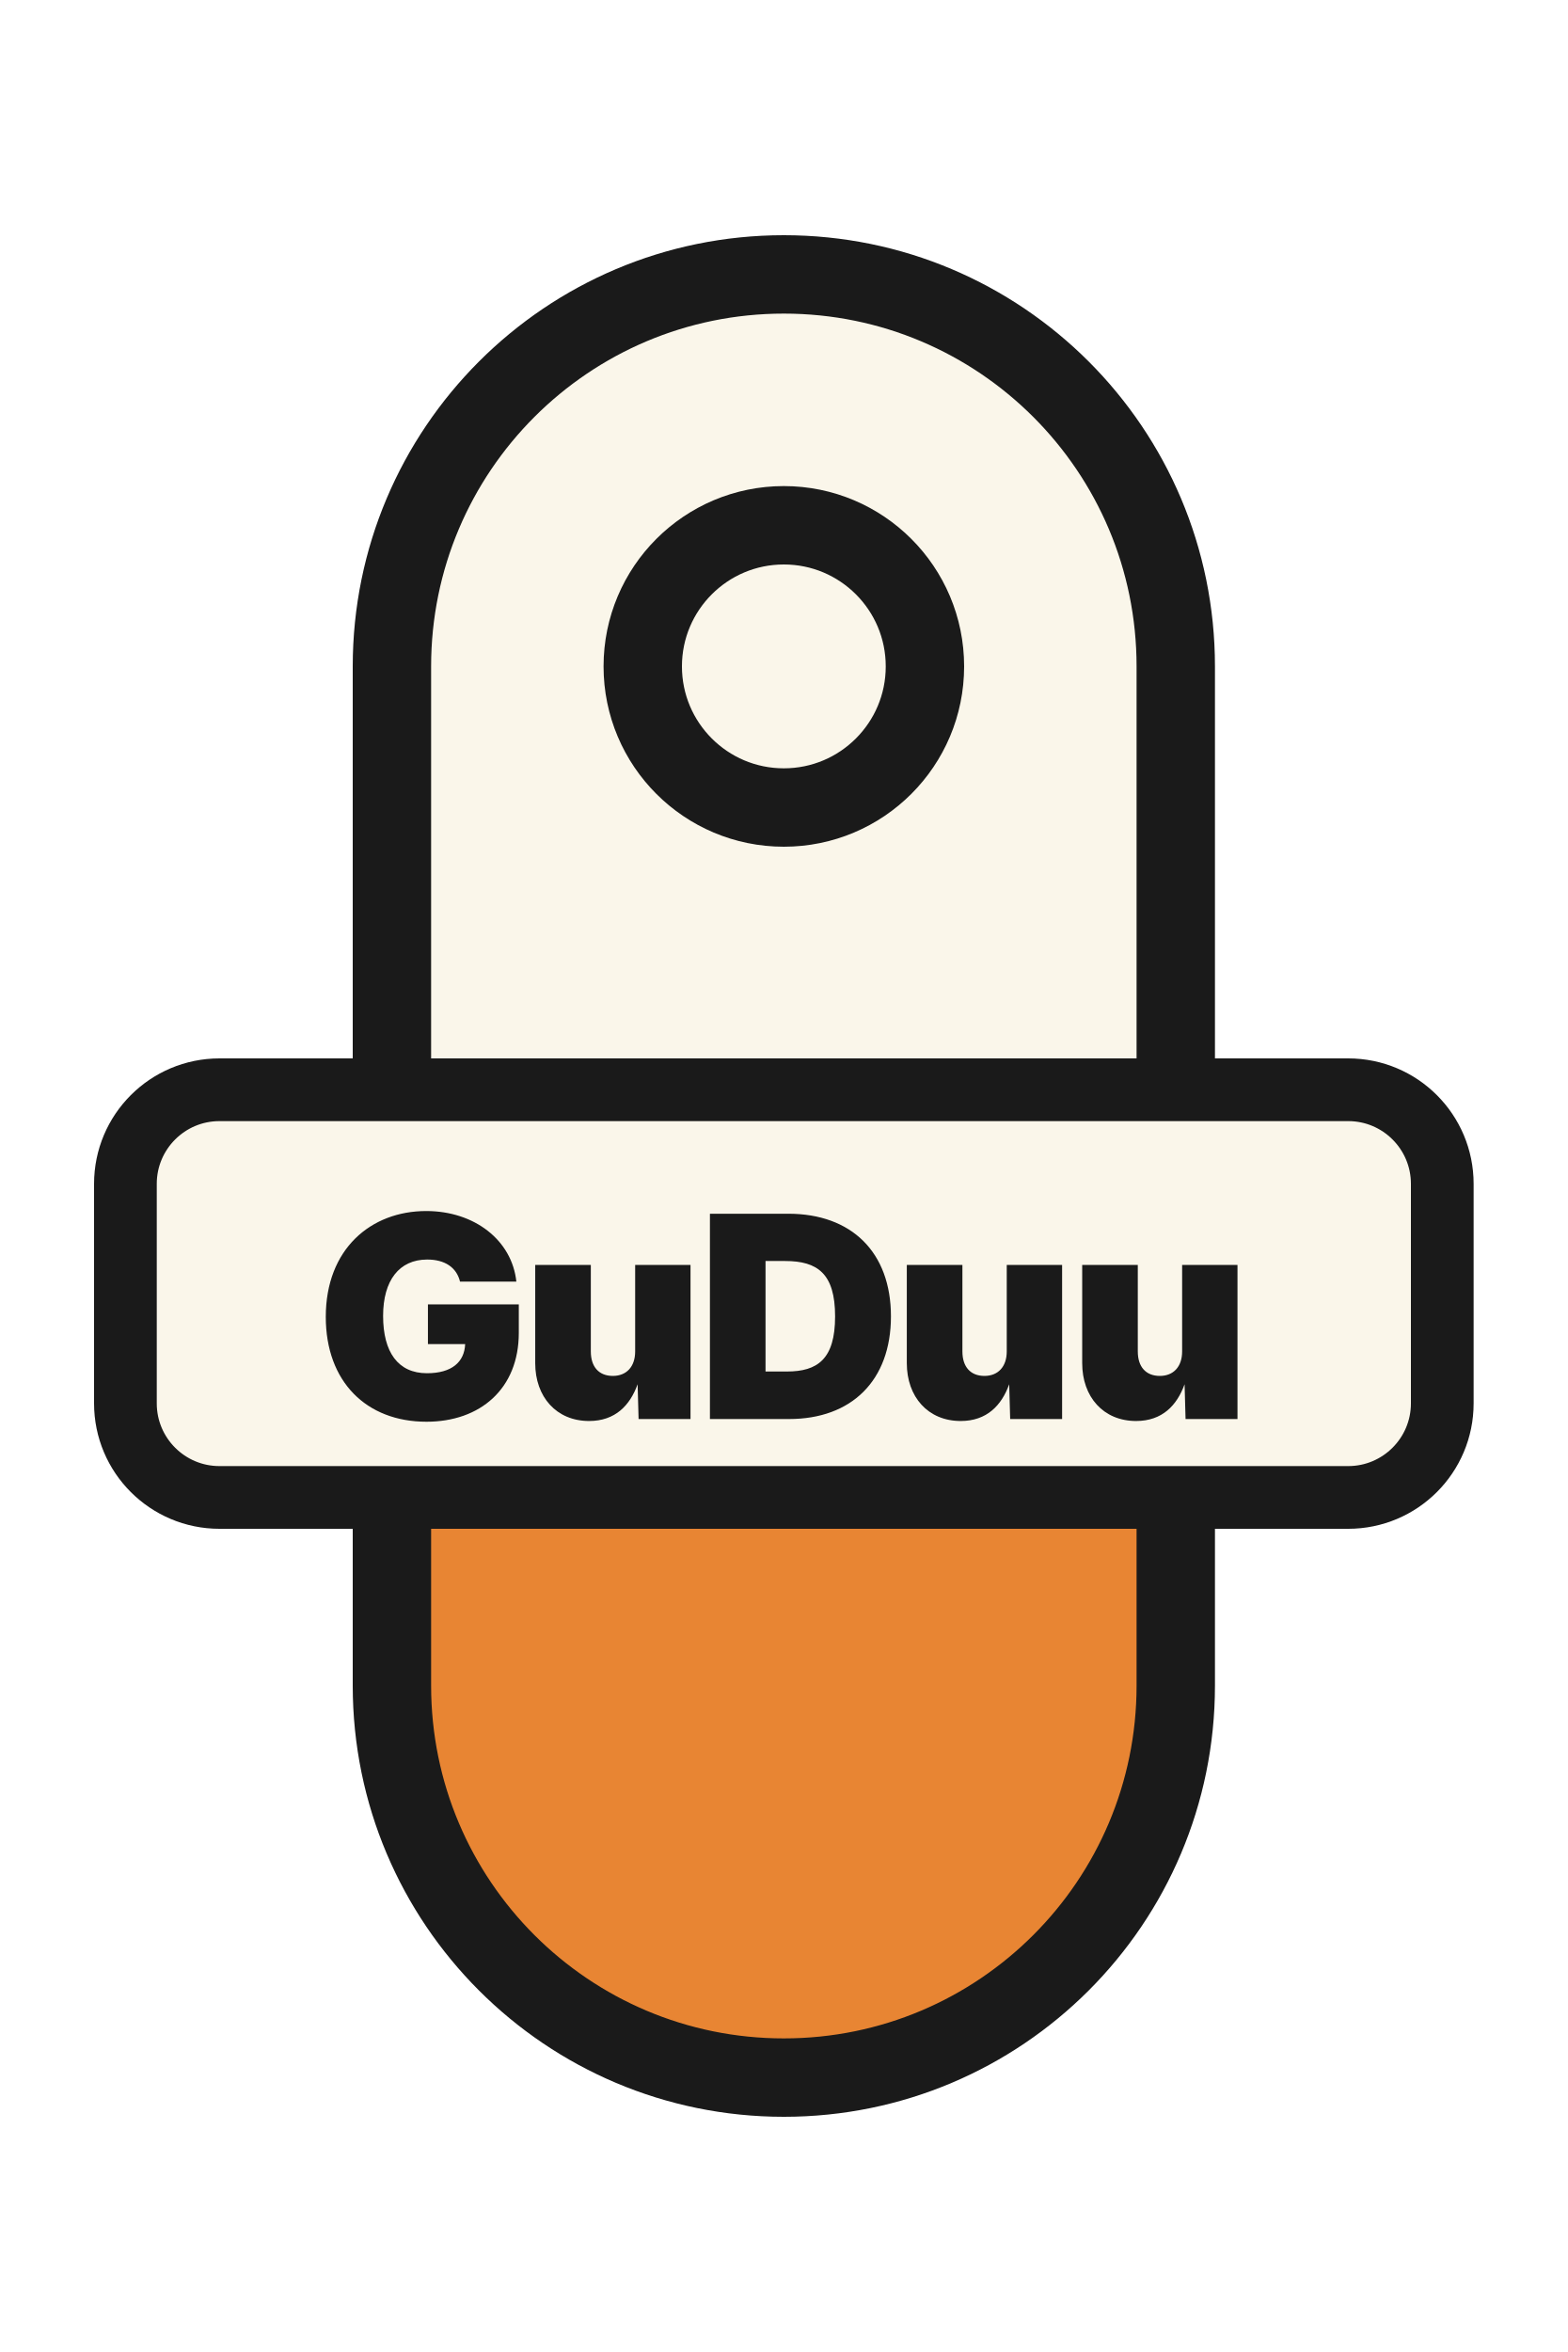
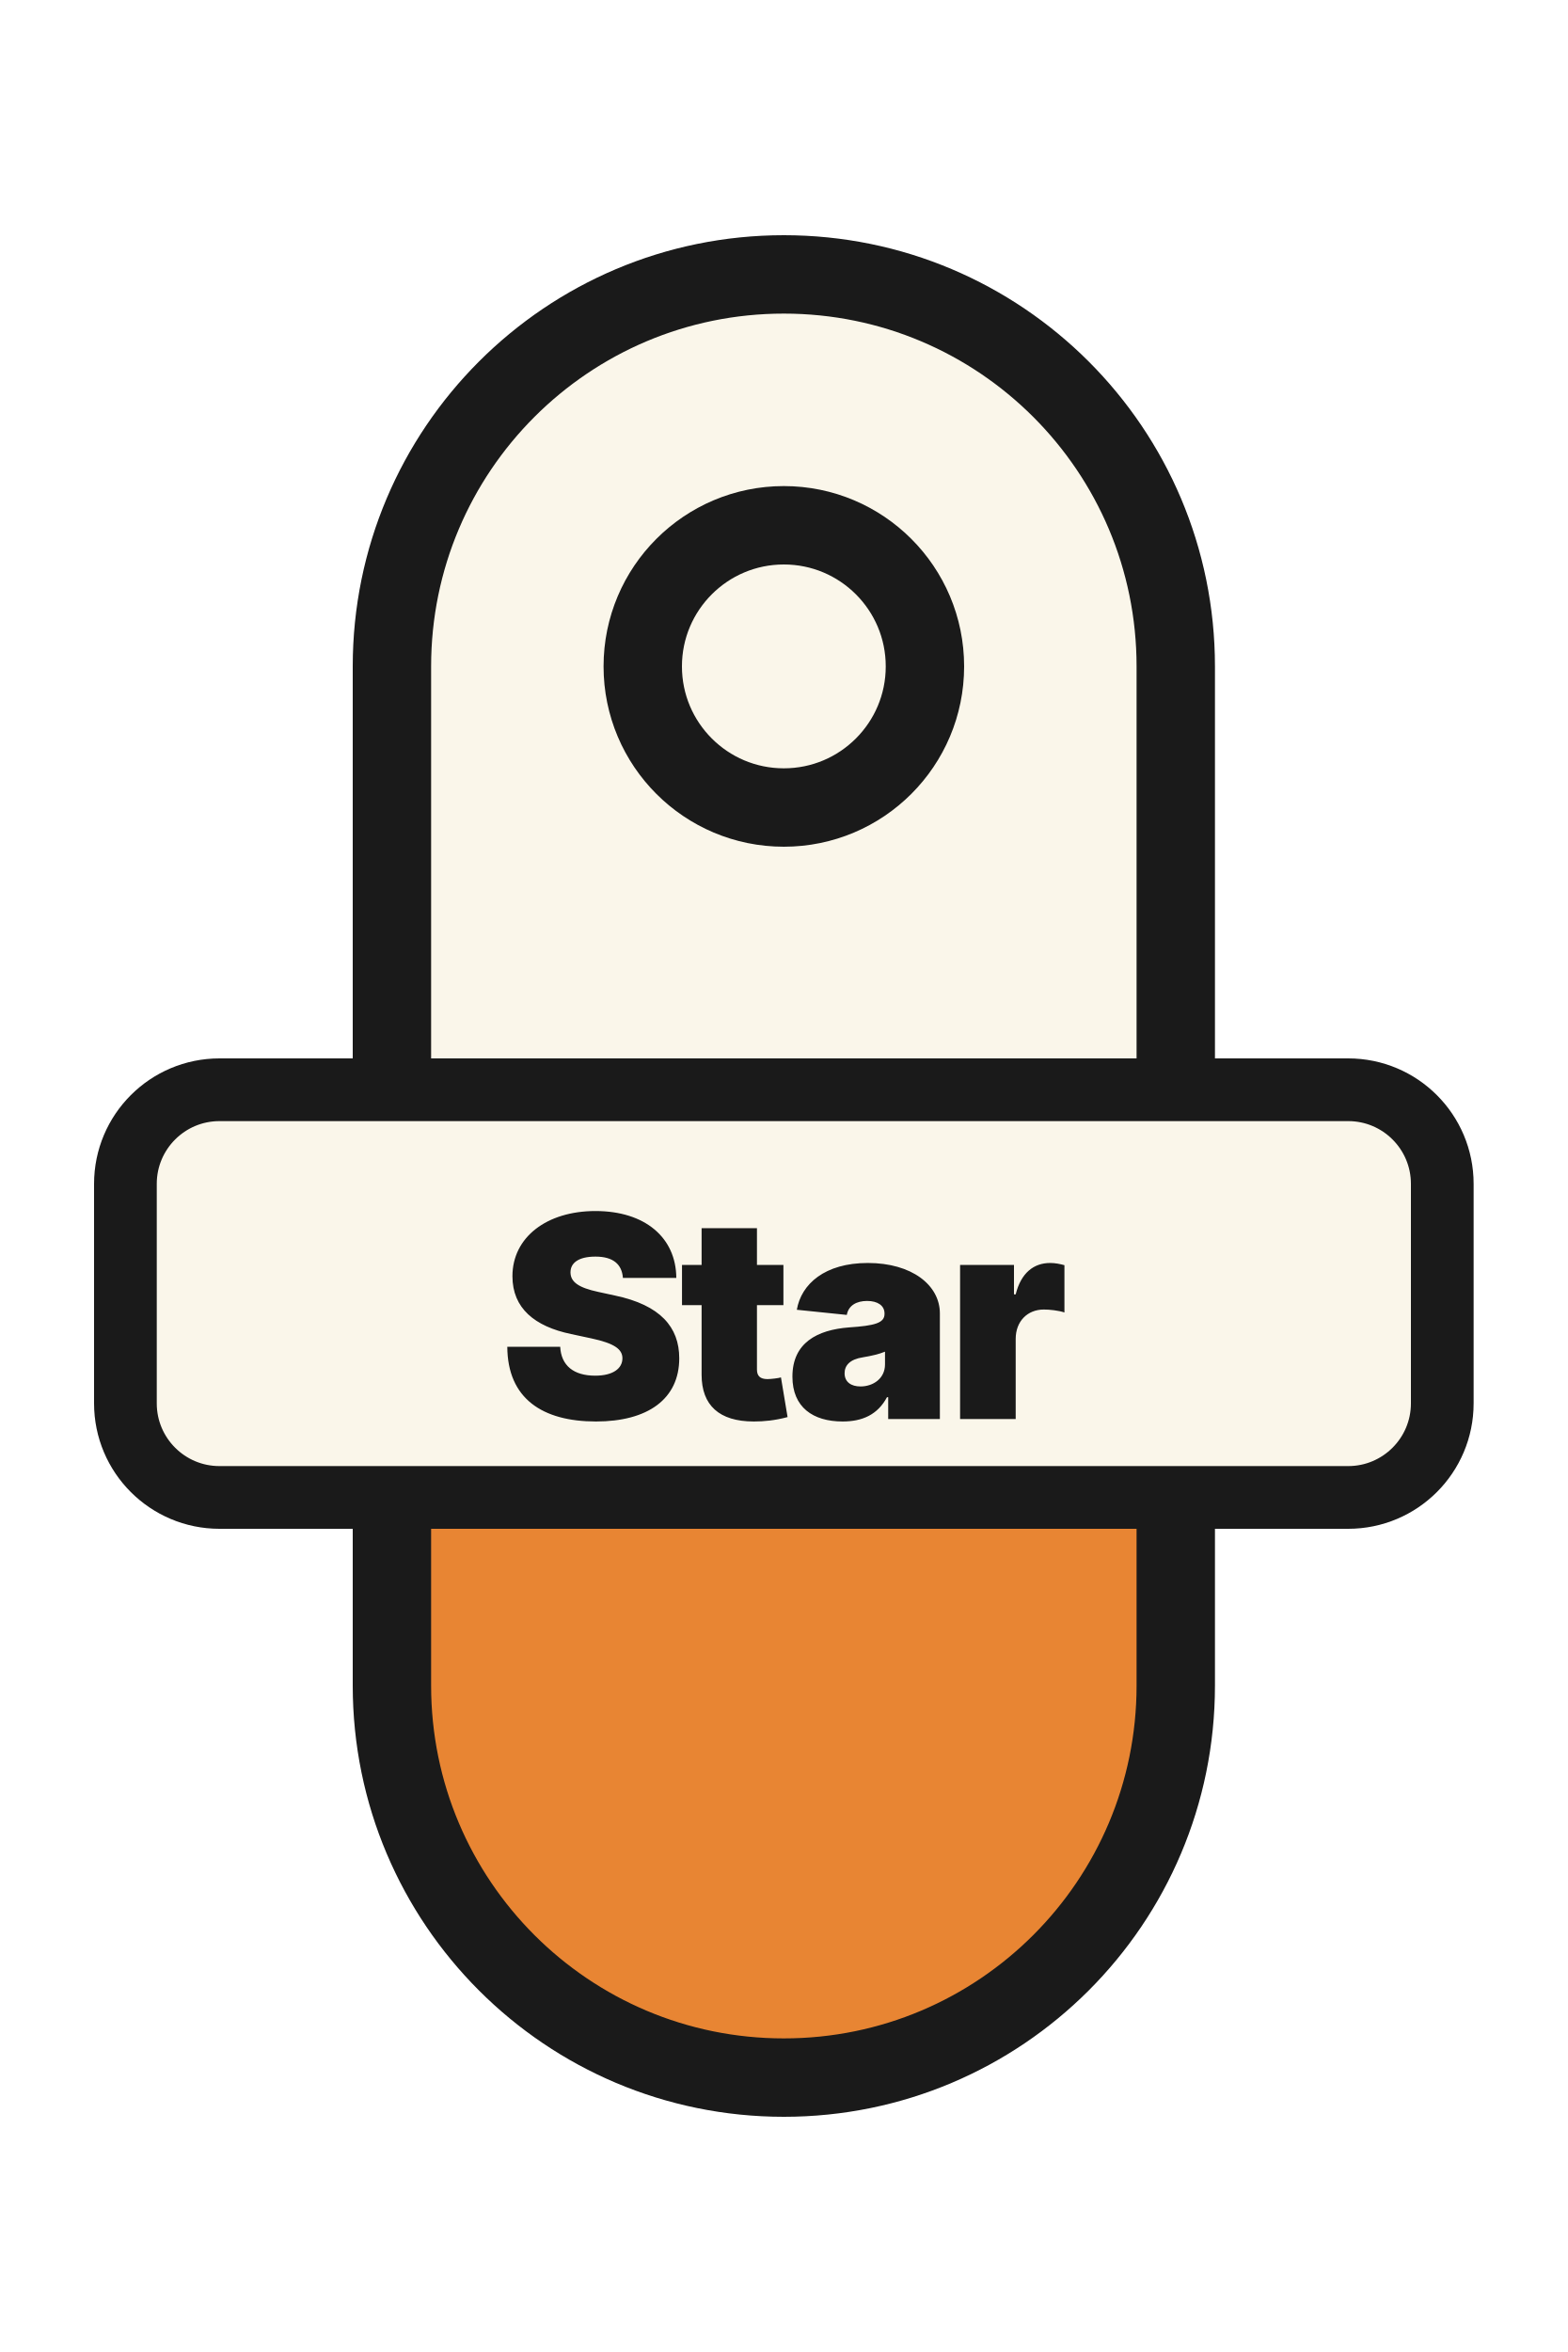
<svg xmlns="http://www.w3.org/2000/svg" viewBox="0 12.5 100 150" fill="none">
  <path d="M 25 95 L 25 55 A 25 25 0 0 1 75 55 L 75 95 Z" fill="#faf6ea" />
  <path d="M 25 95 L 25 120 A 25 25 0 0 0 75 120 L 75 95 Z" fill="#e88533" />
  <rect x="25" y="30" width="50" height="115" rx="25" stroke="#1a1a1a" stroke-width="5" />
  <circle cx="50" cy="55" r="9" stroke="#1a1a1a" stroke-width="5" fill="#faf6ea" />
  <rect x="8" y="82" width="84" height="26" rx="6" fill="#faf6ea" stroke="#1a1a1a" stroke-width="4" />
-   <text x="50" y="103" text-anchor="middle" font-family="Inter, -apple-system, 'PingFang SC', sans-serif" font-weight="900" font-size="18" fill="#1a1a1a" letter-spacing="-0.5">GuDuu</text>
+   <text x="50" y="103" text-anchor="middle" font-family="Inter, -apple-system, 'PingFang SC', sans-serif" font-weight="900" font-size="18" fill="#1a1a1a" letter-spacing="-0.5">Star</text>
</svg>
